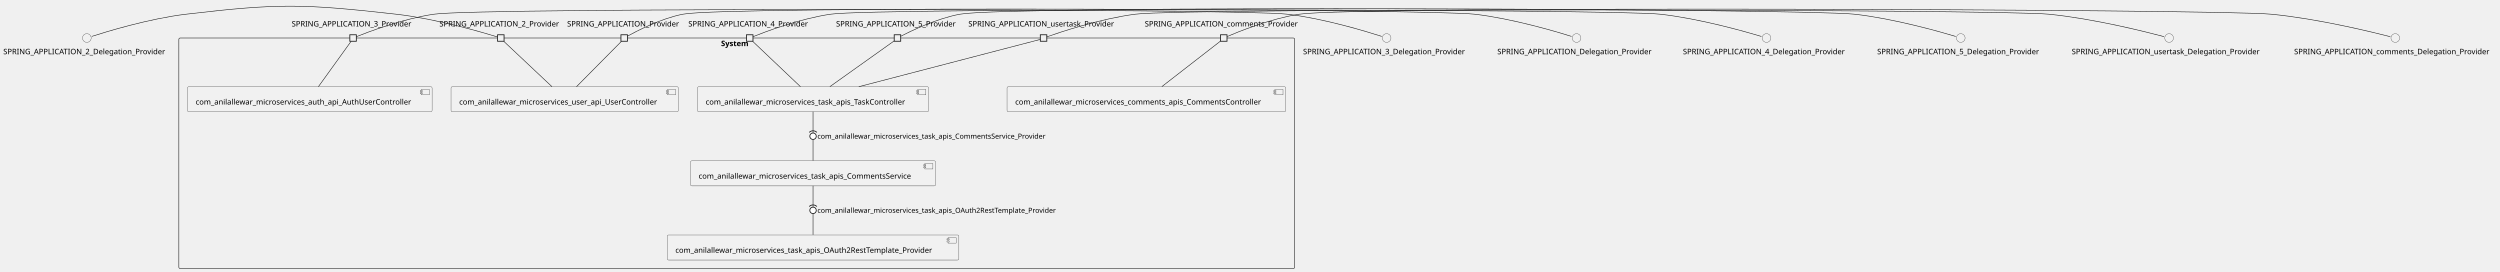
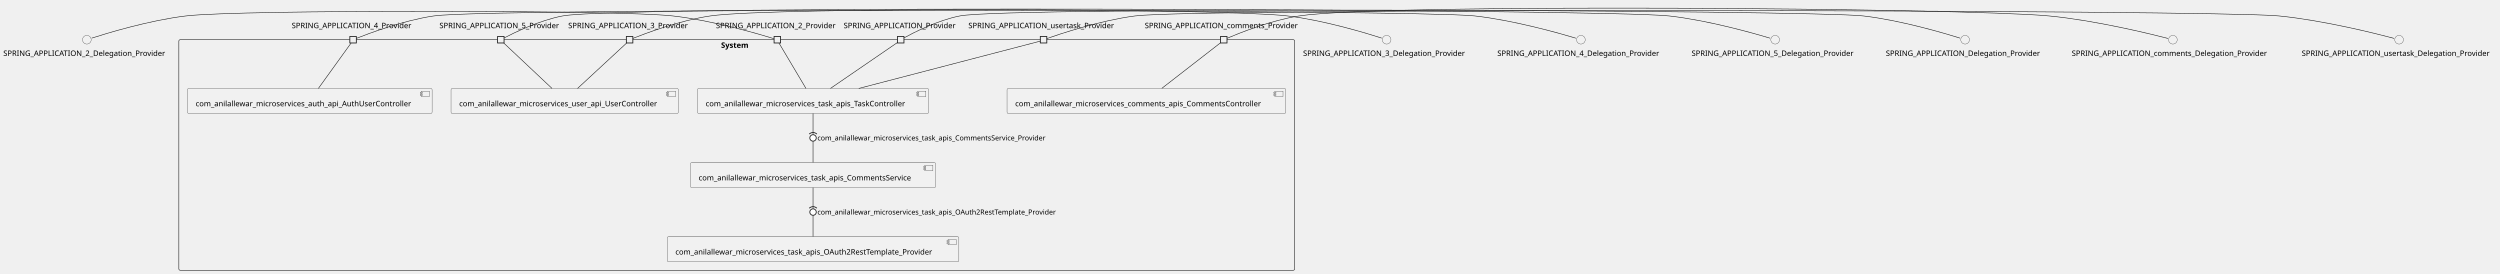
- <svg xmlns="http://www.w3.org/2000/svg" xmlns:xlink="http://www.w3.org/1999/xlink" contentStyleType="text/css" height="502px" preserveAspectRatio="none" style="width:4620px;height:502px;background:#FFFFFF;" version="1.1" viewBox="0 0 4620 502" width="4620px" zoomAndPan="magnify">
+ <svg xmlns="http://www.w3.org/2000/svg" xmlns:xlink="http://www.w3.org/1999/xlink" contentStyleType="text/css" height="505px" preserveAspectRatio="none" style="width:4620px;height:505px;background:#FFFFFF;" version="1.1" viewBox="0 0 4620 505" width="4620px" zoomAndPan="magnify">
  <defs />
  <g>
    <g id="cluster_System">
-       <rect fill="none" height="426" rx="2.5" ry="2.5" style="stroke:#181818;stroke-width:1.0;" width="2062" x="330.5" y="70.24" />
-       <text fill="#000000" font-family="sans-serif" font-size="14" font-weight="bold" lengthAdjust="spacing" textLength="58" x="1332.5" y="85.235">System</text>
+       <rect fill="none" height="426" rx="2.5" ry="2.5" style="stroke:#181818;stroke-width:1.0;" width="2062" x="330.5" y="73.42" />
+       <text fill="#000000" font-family="sans-serif" font-size="14" font-weight="bold" lengthAdjust="spacing" textLength="58" x="1332.5" y="88.415">System</text>
    </g>
    <g id="elem_com_anilallewar_microservices_auth_api_AuthUserController">
-       <a href="anilallewar-microservices-basics-spring-boot.repository#_7Ndf6mAsEe-u4rIDCp1q9Q" target="_top" title="anilallewar-microservices-basics-spring-boot.repository#_7Ndf6mAsEe-u4rIDCp1q9Q" xlink:actuate="onRequest" xlink:href="anilallewar-microservices-basics-spring-boot.repository#_7Ndf6mAsEe-u4rIDCp1q9Q" xlink:show="new" xlink:title="anilallewar-microservices-basics-spring-boot.repository#_7Ndf6mAsEe-u4rIDCp1q9Q" xlink:type="simple">
-         <rect fill="#F1F1F1" height="46.297" rx="2.5" ry="2.5" style="stroke:#181818;stroke-width:0.5;" width="452" x="346.5" y="160.24" />
-         <rect fill="#F1F1F1" height="10" style="stroke:#181818;stroke-width:0.5;" width="15" x="778.5" y="165.24" />
-         <rect fill="#F1F1F1" height="2" style="stroke:#181818;stroke-width:0.5;" width="4" x="776.5" y="167.24" />
-         <rect fill="#F1F1F1" height="2" style="stroke:#181818;stroke-width:0.5;" width="4" x="776.5" y="171.24" />
-         <text fill="#000000" font-family="sans-serif" font-size="14" lengthAdjust="spacing" textLength="412" x="361.5" y="193.235">com_anilallewar_microservices_auth_api_AuthUserController</text>
+       <a href="anilallewar-microservices-basics-spring-boot.repository#_DoKpCmD2Ee-7Fr6dapMsxg" target="_top" title="anilallewar-microservices-basics-spring-boot.repository#_DoKpCmD2Ee-7Fr6dapMsxg" xlink:actuate="onRequest" xlink:href="anilallewar-microservices-basics-spring-boot.repository#_DoKpCmD2Ee-7Fr6dapMsxg" xlink:show="new" xlink:title="anilallewar-microservices-basics-spring-boot.repository#_DoKpCmD2Ee-7Fr6dapMsxg" xlink:type="simple">
+         <rect fill="#F1F1F1" height="46.297" rx="2.5" ry="2.5" style="stroke:#181818;stroke-width:0.5;" width="452" x="346.5" y="163.42" />
+         <rect fill="#F1F1F1" height="10" style="stroke:#181818;stroke-width:0.5;" width="15" x="778.5" y="168.42" />
+         <rect fill="#F1F1F1" height="2" style="stroke:#181818;stroke-width:0.5;" width="4" x="776.5" y="170.42" />
+         <rect fill="#F1F1F1" height="2" style="stroke:#181818;stroke-width:0.5;" width="4" x="776.5" y="174.42" />
+         <text fill="#000000" font-family="sans-serif" font-size="14" lengthAdjust="spacing" textLength="412" x="361.5" y="196.415">com_anilallewar_microservices_auth_api_AuthUserController</text>
      </a>
    </g>
    <g id="elem_com_anilallewar_microservices_comments_apis_CommentsController">
-       <a href="anilallewar-microservices-basics-spring-boot.repository#_7Ndf6mAsEe-u4rIDCp1q9Q" target="_top" title="anilallewar-microservices-basics-spring-boot.repository#_7Ndf6mAsEe-u4rIDCp1q9Q" xlink:actuate="onRequest" xlink:href="anilallewar-microservices-basics-spring-boot.repository#_7Ndf6mAsEe-u4rIDCp1q9Q" xlink:show="new" xlink:title="anilallewar-microservices-basics-spring-boot.repository#_7Ndf6mAsEe-u4rIDCp1q9Q" xlink:type="simple">
-         <rect fill="#F1F1F1" height="46.297" rx="2.5" ry="2.5" style="stroke:#181818;stroke-width:0.5;" width="515" x="1861" y="160.24" />
-         <rect fill="#F1F1F1" height="10" style="stroke:#181818;stroke-width:0.5;" width="15" x="2356" y="165.24" />
-         <rect fill="#F1F1F1" height="2" style="stroke:#181818;stroke-width:0.5;" width="4" x="2354" y="167.24" />
-         <rect fill="#F1F1F1" height="2" style="stroke:#181818;stroke-width:0.5;" width="4" x="2354" y="171.24" />
-         <text fill="#000000" font-family="sans-serif" font-size="14" lengthAdjust="spacing" textLength="475" x="1876" y="193.235">com_anilallewar_microservices_comments_apis_CommentsController</text>
+       <a href="anilallewar-microservices-basics-spring-boot.repository#_DoKpCmD2Ee-7Fr6dapMsxg" target="_top" title="anilallewar-microservices-basics-spring-boot.repository#_DoKpCmD2Ee-7Fr6dapMsxg" xlink:actuate="onRequest" xlink:href="anilallewar-microservices-basics-spring-boot.repository#_DoKpCmD2Ee-7Fr6dapMsxg" xlink:show="new" xlink:title="anilallewar-microservices-basics-spring-boot.repository#_DoKpCmD2Ee-7Fr6dapMsxg" xlink:type="simple">
+         <rect fill="#F1F1F1" height="46.297" rx="2.5" ry="2.5" style="stroke:#181818;stroke-width:0.5;" width="515" x="1861" y="163.42" />
+         <rect fill="#F1F1F1" height="10" style="stroke:#181818;stroke-width:0.5;" width="15" x="2356" y="168.42" />
+         <rect fill="#F1F1F1" height="2" style="stroke:#181818;stroke-width:0.5;" width="4" x="2354" y="170.42" />
+         <rect fill="#F1F1F1" height="2" style="stroke:#181818;stroke-width:0.5;" width="4" x="2354" y="174.42" />
+         <text fill="#000000" font-family="sans-serif" font-size="14" lengthAdjust="spacing" textLength="475" x="1876" y="196.415">com_anilallewar_microservices_comments_apis_CommentsController</text>
      </a>
    </g>
    <g id="elem_com_anilallewar_microservices_task_apis_CommentsService">
-       <a href="anilallewar-microservices-basics-spring-boot.repository#_7Ndf6mAsEe-u4rIDCp1q9Q" target="_top" title="anilallewar-microservices-basics-spring-boot.repository#_7Ndf6mAsEe-u4rIDCp1q9Q" xlink:actuate="onRequest" xlink:href="anilallewar-microservices-basics-spring-boot.repository#_7Ndf6mAsEe-u4rIDCp1q9Q" xlink:show="new" xlink:title="anilallewar-microservices-basics-spring-boot.repository#_7Ndf6mAsEe-u4rIDCp1q9Q" xlink:type="simple">
-         <rect fill="#F1F1F1" height="46.297" rx="2.5" ry="2.5" style="stroke:#181818;stroke-width:0.5;" width="453" x="1276" y="297.24" />
-         <rect fill="#F1F1F1" height="10" style="stroke:#181818;stroke-width:0.5;" width="15" x="1709" y="302.24" />
-         <rect fill="#F1F1F1" height="2" style="stroke:#181818;stroke-width:0.5;" width="4" x="1707" y="304.24" />
-         <rect fill="#F1F1F1" height="2" style="stroke:#181818;stroke-width:0.5;" width="4" x="1707" y="308.24" />
-         <text fill="#000000" font-family="sans-serif" font-size="14" lengthAdjust="spacing" textLength="413" x="1291" y="330.235">com_anilallewar_microservices_task_apis_CommentsService</text>
+       <a href="anilallewar-microservices-basics-spring-boot.repository#_DoKpCmD2Ee-7Fr6dapMsxg" target="_top" title="anilallewar-microservices-basics-spring-boot.repository#_DoKpCmD2Ee-7Fr6dapMsxg" xlink:actuate="onRequest" xlink:href="anilallewar-microservices-basics-spring-boot.repository#_DoKpCmD2Ee-7Fr6dapMsxg" xlink:show="new" xlink:title="anilallewar-microservices-basics-spring-boot.repository#_DoKpCmD2Ee-7Fr6dapMsxg" xlink:type="simple">
+         <rect fill="#F1F1F1" height="46.297" rx="2.5" ry="2.5" style="stroke:#181818;stroke-width:0.5;" width="453" x="1276" y="300.42" />
+         <rect fill="#F1F1F1" height="10" style="stroke:#181818;stroke-width:0.5;" width="15" x="1709" y="305.42" />
+         <rect fill="#F1F1F1" height="2" style="stroke:#181818;stroke-width:0.5;" width="4" x="1707" y="307.42" />
+         <rect fill="#F1F1F1" height="2" style="stroke:#181818;stroke-width:0.5;" width="4" x="1707" y="311.42" />
+         <text fill="#000000" font-family="sans-serif" font-size="14" lengthAdjust="spacing" textLength="413" x="1291" y="333.415">com_anilallewar_microservices_task_apis_CommentsService</text>
      </a>
    </g>
    <g id="elem_com_anilallewar_microservices_task_apis_OAuth2RestTemplate_Provider">
-       <a href="anilallewar-microservices-basics-spring-boot.repository#_7Ndf6mAsEe-u4rIDCp1q9Q" target="_top" title="anilallewar-microservices-basics-spring-boot.repository#_7Ndf6mAsEe-u4rIDCp1q9Q" xlink:actuate="onRequest" xlink:href="anilallewar-microservices-basics-spring-boot.repository#_7Ndf6mAsEe-u4rIDCp1q9Q" xlink:show="new" xlink:title="anilallewar-microservices-basics-spring-boot.repository#_7Ndf6mAsEe-u4rIDCp1q9Q" xlink:type="simple">
-         <rect fill="#F1F1F1" height="46.297" rx="2.5" ry="2.5" style="stroke:#181818;stroke-width:0.5;" width="539" x="1233" y="434.24" />
-         <rect fill="#F1F1F1" height="10" style="stroke:#181818;stroke-width:0.5;" width="15" x="1752" y="439.24" />
-         <rect fill="#F1F1F1" height="2" style="stroke:#181818;stroke-width:0.5;" width="4" x="1750" y="441.24" />
-         <rect fill="#F1F1F1" height="2" style="stroke:#181818;stroke-width:0.5;" width="4" x="1750" y="445.24" />
-         <text fill="#000000" font-family="sans-serif" font-size="14" lengthAdjust="spacing" textLength="499" x="1248" y="467.235">com_anilallewar_microservices_task_apis_OAuth2RestTemplate_Provider</text>
+       <a href="anilallewar-microservices-basics-spring-boot.repository#_DoKpCmD2Ee-7Fr6dapMsxg" target="_top" title="anilallewar-microservices-basics-spring-boot.repository#_DoKpCmD2Ee-7Fr6dapMsxg" xlink:actuate="onRequest" xlink:href="anilallewar-microservices-basics-spring-boot.repository#_DoKpCmD2Ee-7Fr6dapMsxg" xlink:show="new" xlink:title="anilallewar-microservices-basics-spring-boot.repository#_DoKpCmD2Ee-7Fr6dapMsxg" xlink:type="simple">
+         <rect fill="#F1F1F1" height="46.297" rx="2.5" ry="2.5" style="stroke:#181818;stroke-width:0.5;" width="539" x="1233" y="437.42" />
+         <rect fill="#F1F1F1" height="10" style="stroke:#181818;stroke-width:0.5;" width="15" x="1752" y="442.42" />
+         <rect fill="#F1F1F1" height="2" style="stroke:#181818;stroke-width:0.5;" width="4" x="1750" y="444.42" />
+         <rect fill="#F1F1F1" height="2" style="stroke:#181818;stroke-width:0.5;" width="4" x="1750" y="448.42" />
+         <text fill="#000000" font-family="sans-serif" font-size="14" lengthAdjust="spacing" textLength="499" x="1248" y="470.415">com_anilallewar_microservices_task_apis_OAuth2RestTemplate_Provider</text>
      </a>
    </g>
    <g id="elem_com_anilallewar_microservices_task_apis_TaskController">
-       <a href="anilallewar-microservices-basics-spring-boot.repository#_7Ndf6mAsEe-u4rIDCp1q9Q" target="_top" title="anilallewar-microservices-basics-spring-boot.repository#_7Ndf6mAsEe-u4rIDCp1q9Q" xlink:actuate="onRequest" xlink:href="anilallewar-microservices-basics-spring-boot.repository#_7Ndf6mAsEe-u4rIDCp1q9Q" xlink:show="new" xlink:title="anilallewar-microservices-basics-spring-boot.repository#_7Ndf6mAsEe-u4rIDCp1q9Q" xlink:type="simple">
-         <rect fill="#F1F1F1" height="46.297" rx="2.5" ry="2.5" style="stroke:#181818;stroke-width:0.5;" width="427" x="1289" y="160.24" />
-         <rect fill="#F1F1F1" height="10" style="stroke:#181818;stroke-width:0.5;" width="15" x="1696" y="165.24" />
-         <rect fill="#F1F1F1" height="2" style="stroke:#181818;stroke-width:0.5;" width="4" x="1694" y="167.24" />
-         <rect fill="#F1F1F1" height="2" style="stroke:#181818;stroke-width:0.5;" width="4" x="1694" y="171.24" />
-         <text fill="#000000" font-family="sans-serif" font-size="14" lengthAdjust="spacing" textLength="387" x="1304" y="193.235">com_anilallewar_microservices_task_apis_TaskController</text>
+       <a href="anilallewar-microservices-basics-spring-boot.repository#_DoKpCmD2Ee-7Fr6dapMsxg" target="_top" title="anilallewar-microservices-basics-spring-boot.repository#_DoKpCmD2Ee-7Fr6dapMsxg" xlink:actuate="onRequest" xlink:href="anilallewar-microservices-basics-spring-boot.repository#_DoKpCmD2Ee-7Fr6dapMsxg" xlink:show="new" xlink:title="anilallewar-microservices-basics-spring-boot.repository#_DoKpCmD2Ee-7Fr6dapMsxg" xlink:type="simple">
+         <rect fill="#F1F1F1" height="46.297" rx="2.5" ry="2.5" style="stroke:#181818;stroke-width:0.5;" width="427" x="1289" y="163.42" />
+         <rect fill="#F1F1F1" height="10" style="stroke:#181818;stroke-width:0.5;" width="15" x="1696" y="168.42" />
+         <rect fill="#F1F1F1" height="2" style="stroke:#181818;stroke-width:0.5;" width="4" x="1694" y="170.42" />
+         <rect fill="#F1F1F1" height="2" style="stroke:#181818;stroke-width:0.5;" width="4" x="1694" y="174.42" />
+         <text fill="#000000" font-family="sans-serif" font-size="14" lengthAdjust="spacing" textLength="387" x="1304" y="196.415">com_anilallewar_microservices_task_apis_TaskController</text>
      </a>
    </g>
    <g id="elem_com_anilallewar_microservices_user_api_UserController">
-       <a href="anilallewar-microservices-basics-spring-boot.repository#_7Ndf6mAsEe-u4rIDCp1q9Q" target="_top" title="anilallewar-microservices-basics-spring-boot.repository#_7Ndf6mAsEe-u4rIDCp1q9Q" xlink:actuate="onRequest" xlink:href="anilallewar-microservices-basics-spring-boot.repository#_7Ndf6mAsEe-u4rIDCp1q9Q" xlink:show="new" xlink:title="anilallewar-microservices-basics-spring-boot.repository#_7Ndf6mAsEe-u4rIDCp1q9Q" xlink:type="simple">
-         <rect fill="#F1F1F1" height="46.297" rx="2.5" ry="2.5" style="stroke:#181818;stroke-width:0.5;" width="420" x="833.5" y="160.24" />
-         <rect fill="#F1F1F1" height="10" style="stroke:#181818;stroke-width:0.5;" width="15" x="1233.5" y="165.24" />
-         <rect fill="#F1F1F1" height="2" style="stroke:#181818;stroke-width:0.5;" width="4" x="1231.5" y="167.24" />
-         <rect fill="#F1F1F1" height="2" style="stroke:#181818;stroke-width:0.5;" width="4" x="1231.5" y="171.24" />
-         <text fill="#000000" font-family="sans-serif" font-size="14" lengthAdjust="spacing" textLength="380" x="848.5" y="193.235">com_anilallewar_microservices_user_api_UserController</text>
+       <a href="anilallewar-microservices-basics-spring-boot.repository#_DoKpCmD2Ee-7Fr6dapMsxg" target="_top" title="anilallewar-microservices-basics-spring-boot.repository#_DoKpCmD2Ee-7Fr6dapMsxg" xlink:actuate="onRequest" xlink:href="anilallewar-microservices-basics-spring-boot.repository#_DoKpCmD2Ee-7Fr6dapMsxg" xlink:show="new" xlink:title="anilallewar-microservices-basics-spring-boot.repository#_DoKpCmD2Ee-7Fr6dapMsxg" xlink:type="simple">
+         <rect fill="#F1F1F1" height="46.297" rx="2.5" ry="2.5" style="stroke:#181818;stroke-width:0.5;" width="420" x="833.5" y="163.42" />
+         <rect fill="#F1F1F1" height="10" style="stroke:#181818;stroke-width:0.5;" width="15" x="1233.5" y="168.42" />
+         <rect fill="#F1F1F1" height="2" style="stroke:#181818;stroke-width:0.5;" width="4" x="1231.5" y="170.42" />
+         <rect fill="#F1F1F1" height="2" style="stroke:#181818;stroke-width:0.5;" width="4" x="1231.5" y="174.42" />
+         <text fill="#000000" font-family="sans-serif" font-size="14" lengthAdjust="spacing" textLength="380" x="848.5" y="196.415">com_anilallewar_microservices_user_api_UserController</text>
      </a>
    </g>
-     <text fill="#000000" font-family="sans-serif" font-size="14" lengthAdjust="spacing" textLength="227" x="812" y="48.938">SPRING_APPLICATION_2_Provider</text>
-     <rect fill="#F1F1F1" height="12" style="stroke:#181818;stroke-width:1.5;" width="12" x="919.5" y="64.24" />
-     <text fill="#000000" font-family="sans-serif" font-size="14" lengthAdjust="spacing" textLength="227" x="539" y="48.938">SPRING_APPLICATION_3_Provider</text>
-     <rect fill="#F1F1F1" height="12" style="stroke:#181818;stroke-width:1.5;" width="12" x="646.5" y="64.24" />
-     <text fill="#000000" font-family="sans-serif" font-size="14" lengthAdjust="spacing" textLength="227" x="1272" y="48.938">SPRING_APPLICATION_4_Provider</text>
-     <rect fill="#F1F1F1" height="12" style="stroke:#181818;stroke-width:1.5;" width="12" x="1379.5" y="64.24" />
-     <text fill="#000000" font-family="sans-serif" font-size="14" lengthAdjust="spacing" textLength="227" x="1545" y="48.938">SPRING_APPLICATION_5_Provider</text>
-     <rect fill="#F1F1F1" height="12" style="stroke:#181818;stroke-width:1.5;" width="12" x="1652.5" y="64.24" />
-     <text fill="#000000" font-family="sans-serif" font-size="14" lengthAdjust="spacing" textLength="211" x="1048" y="48.938">SPRING_APPLICATION_Provider</text>
-     <rect fill="#F1F1F1" height="12" style="stroke:#181818;stroke-width:1.5;" width="12" x="1147.5" y="64.24" />
-     <text fill="#000000" font-family="sans-serif" font-size="14" lengthAdjust="spacing" textLength="292" x="2115.5" y="48.938">SPRING_APPLICATION_comments_Provider</text>
-     <rect fill="#F1F1F1" height="12" style="stroke:#181818;stroke-width:1.5;" width="12" x="2255.5" y="64.24" />
-     <text fill="#000000" font-family="sans-serif" font-size="14" lengthAdjust="spacing" textLength="278" x="1789.5" y="48.938">SPRING_APPLICATION_usertask_Provider</text>
-     <rect fill="#F1F1F1" height="12" style="stroke:#181818;stroke-width:1.5;" width="12" x="1922.5" y="64.24" />
+     <text fill="#000000" font-family="sans-serif" font-size="14" lengthAdjust="spacing" textLength="227" x="1323" y="52.118">SPRING_APPLICATION_2_Provider</text>
+     <rect fill="#F1F1F1" height="12" style="stroke:#181818;stroke-width:1.5;" width="12" x="1430.5" y="67.42" />
+     <text fill="#000000" font-family="sans-serif" font-size="14" lengthAdjust="spacing" textLength="227" x="1050" y="52.118">SPRING_APPLICATION_3_Provider</text>
+     <rect fill="#F1F1F1" height="12" style="stroke:#181818;stroke-width:1.5;" width="12" x="1157.5" y="67.42" />
+     <text fill="#000000" font-family="sans-serif" font-size="14" lengthAdjust="spacing" textLength="227" x="539" y="52.118">SPRING_APPLICATION_4_Provider</text>
+     <rect fill="#F1F1F1" height="12" style="stroke:#181818;stroke-width:1.5;" width="12" x="646.5" y="67.42" />
+     <text fill="#000000" font-family="sans-serif" font-size="14" lengthAdjust="spacing" textLength="227" x="812" y="52.118">SPRING_APPLICATION_5_Provider</text>
+     <rect fill="#F1F1F1" height="12" style="stroke:#181818;stroke-width:1.5;" width="12" x="919.5" y="67.42" />
+     <text fill="#000000" font-family="sans-serif" font-size="14" lengthAdjust="spacing" textLength="211" x="1559" y="52.118">SPRING_APPLICATION_Provider</text>
+     <rect fill="#F1F1F1" height="12" style="stroke:#181818;stroke-width:1.5;" width="12" x="1658.5" y="67.42" />
+     <text fill="#000000" font-family="sans-serif" font-size="14" lengthAdjust="spacing" textLength="292" x="2115.5" y="52.118">SPRING_APPLICATION_comments_Provider</text>
+     <rect fill="#F1F1F1" height="12" style="stroke:#181818;stroke-width:1.5;" width="12" x="2255.5" y="67.42" />
+     <text fill="#000000" font-family="sans-serif" font-size="14" lengthAdjust="spacing" textLength="278" x="1789.5" y="52.118">SPRING_APPLICATION_usertask_Provider</text>
+     <rect fill="#F1F1F1" height="12" style="stroke:#181818;stroke-width:1.5;" width="12" x="1922.5" y="67.42" />
    <g id="elem_SPRING_APPLICATION_2_Delegation_Provider">
-       <ellipse cx="160.5" cy="70.24" fill="#F1F1F1" rx="8" ry="8" style="stroke:#181818;stroke-width:0.5;" />
-       <text fill="#000000" font-family="sans-serif" font-size="14" lengthAdjust="spacing" textLength="309" x="6" y="100.235">SPRING_APPLICATION_2_Delegation_Provider</text>
+       <ellipse cx="160.5" cy="73.42" fill="#F1F1F1" rx="8" ry="8" style="stroke:#181818;stroke-width:0.5;" />
+       <text fill="#000000" font-family="sans-serif" font-size="14" lengthAdjust="spacing" textLength="309" x="6" y="103.415">SPRING_APPLICATION_2_Delegation_Provider</text>
    </g>
    <g id="elem_SPRING_APPLICATION_3_Delegation_Provider">
-       <ellipse cx="2562.5" cy="70.24" fill="#F1F1F1" rx="8" ry="8" style="stroke:#181818;stroke-width:0.5;" />
-       <text fill="#000000" font-family="sans-serif" font-size="14" lengthAdjust="spacing" textLength="309" x="2408" y="100.235">SPRING_APPLICATION_3_Delegation_Provider</text>
+       <ellipse cx="2562.5" cy="73.42" fill="#F1F1F1" rx="8" ry="8" style="stroke:#181818;stroke-width:0.5;" />
+       <text fill="#000000" font-family="sans-serif" font-size="14" lengthAdjust="spacing" textLength="309" x="2408" y="103.415">SPRING_APPLICATION_3_Delegation_Provider</text>
    </g>
    <g id="elem_SPRING_APPLICATION_4_Delegation_Provider">
-       <ellipse cx="3264.5" cy="70.24" fill="#F1F1F1" rx="8" ry="8" style="stroke:#181818;stroke-width:0.5;" />
-       <text fill="#000000" font-family="sans-serif" font-size="14" lengthAdjust="spacing" textLength="309" x="3110" y="100.235">SPRING_APPLICATION_4_Delegation_Provider</text>
+       <ellipse cx="2921.5" cy="73.42" fill="#F1F1F1" rx="8" ry="8" style="stroke:#181818;stroke-width:0.5;" />
+       <text fill="#000000" font-family="sans-serif" font-size="14" lengthAdjust="spacing" textLength="309" x="2767" y="103.415">SPRING_APPLICATION_4_Delegation_Provider</text>
    </g>
    <g id="elem_SPRING_APPLICATION_5_Delegation_Provider">
-       <ellipse cx="3623.5" cy="70.24" fill="#F1F1F1" rx="8" ry="8" style="stroke:#181818;stroke-width:0.5;" />
-       <text fill="#000000" font-family="sans-serif" font-size="14" lengthAdjust="spacing" textLength="309" x="3469" y="100.235">SPRING_APPLICATION_5_Delegation_Provider</text>
+       <ellipse cx="3280.5" cy="73.42" fill="#F1F1F1" rx="8" ry="8" style="stroke:#181818;stroke-width:0.5;" />
+       <text fill="#000000" font-family="sans-serif" font-size="14" lengthAdjust="spacing" textLength="309" x="3126" y="103.415">SPRING_APPLICATION_5_Delegation_Provider</text>
    </g>
    <g id="elem_SPRING_APPLICATION_Delegation_Provider">
-       <ellipse cx="2913.5" cy="70.24" fill="#F1F1F1" rx="8" ry="8" style="stroke:#181818;stroke-width:0.5;" />
-       <text fill="#000000" font-family="sans-serif" font-size="14" lengthAdjust="spacing" textLength="293" x="2767" y="100.235">SPRING_APPLICATION_Delegation_Provider</text>
+       <ellipse cx="3631.5" cy="73.42" fill="#F1F1F1" rx="8" ry="8" style="stroke:#181818;stroke-width:0.5;" />
+       <text fill="#000000" font-family="sans-serif" font-size="14" lengthAdjust="spacing" textLength="293" x="3485" y="103.415">SPRING_APPLICATION_Delegation_Provider</text>
    </g>
    <g id="elem_SPRING_APPLICATION_comments_Delegation_Provider">
-       <ellipse cx="4426.5" cy="70.24" fill="#F1F1F1" rx="8" ry="8" style="stroke:#181818;stroke-width:0.5;" />
-       <text fill="#000000" font-family="sans-serif" font-size="14" lengthAdjust="spacing" textLength="374" x="4239.5" y="100.235">SPRING_APPLICATION_comments_Delegation_Provider</text>
+       <ellipse cx="4015.5" cy="73.42" fill="#F1F1F1" rx="8" ry="8" style="stroke:#181818;stroke-width:0.5;" />
+       <text fill="#000000" font-family="sans-serif" font-size="14" lengthAdjust="spacing" textLength="374" x="3828.5" y="103.415">SPRING_APPLICATION_comments_Delegation_Provider</text>
    </g>
    <g id="elem_SPRING_APPLICATION_usertask_Delegation_Provider">
-       <ellipse cx="4008.5" cy="70.24" fill="#F1F1F1" rx="8" ry="8" style="stroke:#181818;stroke-width:0.5;" />
-       <text fill="#000000" font-family="sans-serif" font-size="14" lengthAdjust="spacing" textLength="360" x="3828.5" y="100.235">SPRING_APPLICATION_usertask_Delegation_Provider</text>
+       <ellipse cx="4433.5" cy="73.42" fill="#F1F1F1" rx="8" ry="8" style="stroke:#181818;stroke-width:0.5;" />
+       <text fill="#000000" font-family="sans-serif" font-size="14" lengthAdjust="spacing" textLength="360" x="4253.5" y="103.415">SPRING_APPLICATION_usertask_Delegation_Provider</text>
    </g>
    <g id="link_SPRING_APPLICATION_2_Delegation_Provider_SPRING_APPLICATION_2_Provider">
-       <path d="M169.53,67.27 C195.97,58.75 275.68,34.32 344,26.24 C515.25,6 560.63,7 732,26.24 C806.98,34.66 895.28,60.87 919.24,68.28 " fill="none" id="SPRING_APPLICATION_2_Delegation_Provider-SPRING_APPLICATION_2_Provider" style="stroke:#181818;stroke-width:1.0;" />
+       <path d="M169.53,70.45 C195.97,61.93 275.68,37.5 344,29.42 C443.2,17.69 1143.73,18.28 1243,29.42 C1317.98,37.84 1406.28,64.05 1430.24,71.46 " fill="none" id="SPRING_APPLICATION_2_Delegation_Provider-SPRING_APPLICATION_2_Provider" style="stroke:#181818;stroke-width:1.0;" />
    </g>
-     <g id="link_SPRING_APPLICATION_2_Provider_com_anilallewar_microservices_user_api_UserController">
-       <path d="M930.88,76.3 C946.39,90.89 991.89,133.7 1020.09,160.22 " fill="none" id="SPRING_APPLICATION_2_Provider-com_anilallewar_microservices_user_api_UserController" style="stroke:#181818;stroke-width:1.0;" />
+     <g id="link_SPRING_APPLICATION_2_Provider_com_anilallewar_microservices_task_apis_TaskController">
+       <path d="M1439.51,79.48 C1448.18,94.07 1473.64,136.88 1489.41,163.4 " fill="none" id="SPRING_APPLICATION_2_Provider-com_anilallewar_microservices_task_apis_TaskController" style="stroke:#181818;stroke-width:1.0;" />
    </g>
    <g id="link_SPRING_APPLICATION_3_Delegation_Provider_SPRING_APPLICATION_3_Provider">
-       <path d="M2553.47,67.27 C2527.03,58.75 2447.32,34.32 2379,26.24 C2291.99,15.95 888.72,13.74 802,26.24 C744.69,34.5 678.73,59.7 658.62,67.74 " fill="none" id="SPRING_APPLICATION_3_Delegation_Provider-SPRING_APPLICATION_3_Provider" style="stroke:#181818;stroke-width:1.0;" />
+       <path d="M2553.47,70.45 C2527.03,61.93 2447.32,37.5 2379,29.42 C2261.37,15.51 1430.23,12.53 1313,29.42 C1255.69,37.68 1189.73,62.88 1169.62,70.92 " fill="none" id="SPRING_APPLICATION_3_Delegation_Provider-SPRING_APPLICATION_3_Provider" style="stroke:#181818;stroke-width:1.0;" />
    </g>
-     <g id="link_SPRING_APPLICATION_3_Provider_com_anilallewar_microservices_auth_api_AuthUserController">
-       <path d="M648.85,76.3 C638.34,90.89 607.49,133.7 588.37,160.22 " fill="none" id="SPRING_APPLICATION_3_Provider-com_anilallewar_microservices_auth_api_AuthUserController" style="stroke:#181818;stroke-width:1.0;" />
+     <g id="link_SPRING_APPLICATION_3_Provider_com_anilallewar_microservices_user_api_UserController">
+       <path d="M1158.03,79.48 C1142.26,94.07 1095.98,136.88 1067.31,163.4 " fill="none" id="SPRING_APPLICATION_3_Provider-com_anilallewar_microservices_user_api_UserController" style="stroke:#181818;stroke-width:1.0;" />
    </g>
    <g id="link_SPRING_APPLICATION_4_Delegation_Provider_SPRING_APPLICATION_4_Provider">
-       <path d="M3255.22,67.39 C3227.27,58.98 3141.32,34.35 3068,26.24 C2983.35,16.88 1619.3,14.09 1535,26.24 C1477.69,34.5 1411.73,59.7 1391.62,67.74 " fill="none" id="SPRING_APPLICATION_4_Delegation_Provider-SPRING_APPLICATION_4_Provider" style="stroke:#181818;stroke-width:1.0;" />
+       <path d="M2912.22,70.57 C2884.27,62.16 2798.32,37.53 2725,29.42 C2618.81,17.68 907.74,14.18 802,29.42 C744.69,37.68 678.73,62.88 658.62,70.92 " fill="none" id="SPRING_APPLICATION_4_Delegation_Provider-SPRING_APPLICATION_4_Provider" style="stroke:#181818;stroke-width:1.0;" />
    </g>
-     <g id="link_SPRING_APPLICATION_4_Provider_com_anilallewar_microservices_task_apis_TaskController">
-       <path d="M1390.83,76.3 C1406.21,90.89 1451.33,133.7 1479.29,160.22 " fill="none" id="SPRING_APPLICATION_4_Provider-com_anilallewar_microservices_task_apis_TaskController" style="stroke:#181818;stroke-width:1.0;" />
+     <g id="link_SPRING_APPLICATION_4_Provider_com_anilallewar_microservices_auth_api_AuthUserController">
+       <path d="M648.85,79.48 C638.34,94.07 607.49,136.88 588.37,163.4 " fill="none" id="SPRING_APPLICATION_4_Provider-com_anilallewar_microservices_auth_api_AuthUserController" style="stroke:#181818;stroke-width:1.0;" />
    </g>
    <g id="link_SPRING_APPLICATION_5_Delegation_Provider_SPRING_APPLICATION_5_Provider">
-       <path d="M3614.22,67.39 C3586.27,58.98 3500.32,34.35 3427,26.24 C3335.72,16.15 1864.32,9.62 1774,26.24 C1730.1,34.32 1681.29,58.32 1664.53,67.03 " fill="none" id="SPRING_APPLICATION_5_Delegation_Provider-SPRING_APPLICATION_5_Provider" style="stroke:#181818;stroke-width:1.0;" />
+       <path d="M3271.22,70.57 C3243.27,62.16 3157.32,37.53 3084,29.42 C2971.13,16.94 1151.65,8.71 1040,29.42 C996.66,37.46 948.55,61.27 931.72,70.08 " fill="none" id="SPRING_APPLICATION_5_Delegation_Provider-SPRING_APPLICATION_5_Provider" style="stroke:#181818;stroke-width:1.0;" />
    </g>
-     <g id="link_SPRING_APPLICATION_5_Provider_com_anilallewar_microservices_task_apis_TaskController">
-       <path d="M1652.19,75.73 C1632.53,89.72 1571.4,133.22 1533.61,160.1 " fill="none" id="SPRING_APPLICATION_5_Provider-com_anilallewar_microservices_task_apis_TaskController" style="stroke:#181818;stroke-width:1.0;" />
+     <g id="link_SPRING_APPLICATION_5_Provider_com_anilallewar_microservices_user_api_UserController">
+       <path d="M930.88,79.48 C946.39,94.07 991.89,136.88 1020.09,163.4 " fill="none" id="SPRING_APPLICATION_5_Provider-com_anilallewar_microservices_user_api_UserController" style="stroke:#181818;stroke-width:1.0;" />
    </g>
    <g id="link_SPRING_APPLICATION_Delegation_Provider_SPRING_APPLICATION_Provider">
-       <path d="M2904.22,67.27 C2877.04,58.75 2795.11,34.31 2725,26.24 C2644.26,16.94 1341.77,10.68 1262,26.24 C1220.9,34.26 1175.69,57.86 1159.6,66.78 " fill="none" id="SPRING_APPLICATION_Delegation_Provider-SPRING_APPLICATION_Provider" style="stroke:#181818;stroke-width:1.0;" />
+       <path d="M3622.22,70.45 C3595.04,61.93 3513.11,37.49 3443,29.42 C3350.89,18.81 1865.04,11.81 1774,29.42 C1732.56,37.43 1686.91,61.04 1670.66,69.96 " fill="none" id="SPRING_APPLICATION_Delegation_Provider-SPRING_APPLICATION_Provider" style="stroke:#181818;stroke-width:1.0;" />
    </g>
-     <g id="link_SPRING_APPLICATION_Provider_com_anilallewar_microservices_user_api_UserController">
-       <path d="M1148.49,76.3 C1134.03,90.89 1091.61,133.7 1065.32,160.22 " fill="none" id="SPRING_APPLICATION_Provider-com_anilallewar_microservices_user_api_UserController" style="stroke:#181818;stroke-width:1.0;" />
+     <g id="link_SPRING_APPLICATION_Provider_com_anilallewar_microservices_task_apis_TaskController">
+       <path d="M1658.35,78.64 C1638.35,92.34 1574.21,136.29 1534.72,163.34 " fill="none" id="SPRING_APPLICATION_Provider-com_anilallewar_microservices_task_apis_TaskController" style="stroke:#181818;stroke-width:1.0;" />
    </g>
    <g id="link_SPRING_APPLICATION_comments_Delegation_Provider_SPRING_APPLICATION_comments_Provider">
-       <path d="M4417.41,67.85 C4386.69,59.92 4283.83,34.49 4197,26.24 C4097.67,16.8 2499.62,11.06 2401,26.24 C2347.79,34.43 2287.04,59.23 2267.73,67.51 " fill="none" id="SPRING_APPLICATION_comments_Delegation_Provider-SPRING_APPLICATION_comments_Provider" style="stroke:#181818;stroke-width:1.0;" />
+       <path d="M4006.41,71.03 C3975.69,63.1 3872.83,37.67 3786,29.42 C3632.8,14.87 2553.1,6 2401,29.42 C2347.79,37.61 2287.04,62.41 2267.73,70.69 " fill="none" id="SPRING_APPLICATION_comments_Delegation_Provider-SPRING_APPLICATION_comments_Provider" style="stroke:#181818;stroke-width:1.0;" />
    </g>
    <g id="link_SPRING_APPLICATION_comments_Provider_com_anilallewar_microservices_comments_apis_CommentsController">
-       <path d="M2255.36,76.01 C2236.97,90.28 2181.51,133.33 2147.09,160.04 " fill="none" id="SPRING_APPLICATION_comments_Provider-com_anilallewar_microservices_comments_apis_CommentsController" style="stroke:#181818;stroke-width:1.0;" />
+       <path d="M2255.36,79.19 C2236.97,93.46 2181.51,136.51 2147.09,163.22 " fill="none" id="SPRING_APPLICATION_comments_Provider-com_anilallewar_microservices_comments_apis_CommentsController" style="stroke:#181818;stroke-width:1.0;" />
    </g>
    <g id="link_SPRING_APPLICATION_usertask_Delegation_Provider_SPRING_APPLICATION_usertask_Provider">
-       <path d="M3999.27,67.74 C3969,59.68 3869.86,34.45 3786,26.24 C3692.67,17.1 2191.02,14.36 2098,26.24 C2032.56,34.6 1956.27,60.4 1934.55,68.07 " fill="none" id="SPRING_APPLICATION_usertask_Delegation_Provider-SPRING_APPLICATION_usertask_Provider" style="stroke:#181818;stroke-width:1.0;" />
+       <path d="M4424.27,70.92 C4394,62.86 4294.86,37.63 4211,29.42 C4094.17,17.98 2214.44,14.55 2098,29.42 C2032.56,37.78 1956.27,63.58 1934.55,71.25 " fill="none" id="SPRING_APPLICATION_usertask_Delegation_Provider-SPRING_APPLICATION_usertask_Provider" style="stroke:#181818;stroke-width:1.0;" />
    </g>
    <g id="link_SPRING_APPLICATION_usertask_Provider_com_anilallewar_microservices_task_apis_TaskController">
-       <path d="M1922.48,72.81 C1886.63,82.15 1699.09,131.02 1587.1,160.2 " fill="none" id="SPRING_APPLICATION_usertask_Provider-com_anilallewar_microservices_task_apis_TaskController" style="stroke:#181818;stroke-width:1.0;" />
+       <path d="M1922.48,75.99 C1886.63,85.33 1699.09,134.2 1587.1,163.38 " fill="none" id="SPRING_APPLICATION_usertask_Provider-com_anilallewar_microservices_task_apis_TaskController" style="stroke:#181818;stroke-width:1.0;" />
    </g>
    <g id="link_com_anilallewar_microservices_task_apis_TaskController_com_anilallewar_microservices_task_apis_CommentsService">
-       <path d="M1502.5,206.53 C1502.5,231.55 1502.5,271.89 1502.5,296.91 " fill="none" id="com_anilallewar_microservices_task_apis_TaskController-com_anilallewar_microservices_task_apis_CommentsService" style="stroke:#181818;stroke-width:1.0;" />
-       <text fill="#000000" font-family="sans-serif" font-size="13" lengthAdjust="spacing" textLength="447" x="1510.5" y="256.307">com_anilallewar_microservices_task_apis_CommentsService_Provider</text>
-       <path d="M1509.571,244.649 A10,10 0 0 0 1495.429 244.649" fill="none" style="stroke:#181818;stroke-width:1.5;" />
-       <ellipse cx="1502.5" cy="251.72" fill="#FFFFFF" rx="6" ry="6" style="stroke:#181818;stroke-width:1.5;" />
+       <path d="M1502.5,209.71 C1502.5,234.73 1502.5,275.07 1502.5,300.09 " fill="none" id="com_anilallewar_microservices_task_apis_TaskController-com_anilallewar_microservices_task_apis_CommentsService" style="stroke:#181818;stroke-width:1.0;" />
+       <text fill="#000000" font-family="sans-serif" font-size="13" lengthAdjust="spacing" textLength="447" x="1510.5" y="259.487">com_anilallewar_microservices_task_apis_CommentsService_Provider</text>
+       <path d="M1509.571,247.829 A10,10 0 0 0 1495.429 247.829" fill="none" style="stroke:#181818;stroke-width:1.5;" />
+       <ellipse cx="1502.5" cy="254.9" fill="#FFFFFF" rx="6" ry="6" style="stroke:#181818;stroke-width:1.5;" />
    </g>
    <g id="link_com_anilallewar_microservices_task_apis_CommentsService_com_anilallewar_microservices_task_apis_OAuth2RestTemplate_Provider">
-       <path d="M1502.5,343.53 C1502.5,368.55 1502.5,408.89 1502.5,433.91 " fill="none" id="com_anilallewar_microservices_task_apis_CommentsService-com_anilallewar_microservices_task_apis_OAuth2RestTemplate_Provider" style="stroke:#181818;stroke-width:1.0;" />
-       <text fill="#000000" font-family="sans-serif" font-size="13" lengthAdjust="spacing" textLength="465" x="1510.5" y="393.307">com_anilallewar_microservices_task_apis_OAuth2RestTemplate_Provider</text>
-       <path d="M1509.571,381.649 A10,10 0 0 0 1495.429 381.649" fill="none" style="stroke:#181818;stroke-width:1.5;" />
-       <ellipse cx="1502.5" cy="388.72" fill="#FFFFFF" rx="6" ry="6" style="stroke:#181818;stroke-width:1.5;" />
+       <path d="M1502.5,346.71 C1502.5,371.73 1502.5,412.07 1502.5,437.09 " fill="none" id="com_anilallewar_microservices_task_apis_CommentsService-com_anilallewar_microservices_task_apis_OAuth2RestTemplate_Provider" style="stroke:#181818;stroke-width:1.0;" />
+       <text fill="#000000" font-family="sans-serif" font-size="13" lengthAdjust="spacing" textLength="465" x="1510.5" y="396.487">com_anilallewar_microservices_task_apis_OAuth2RestTemplate_Provider</text>
+       <path d="M1509.571,384.829 A10,10 0 0 0 1495.429 384.829" fill="none" style="stroke:#181818;stroke-width:1.5;" />
+       <ellipse cx="1502.5" cy="391.9" fill="#FFFFFF" rx="6" ry="6" style="stroke:#181818;stroke-width:1.5;" />
    </g>
  </g>
</svg>
